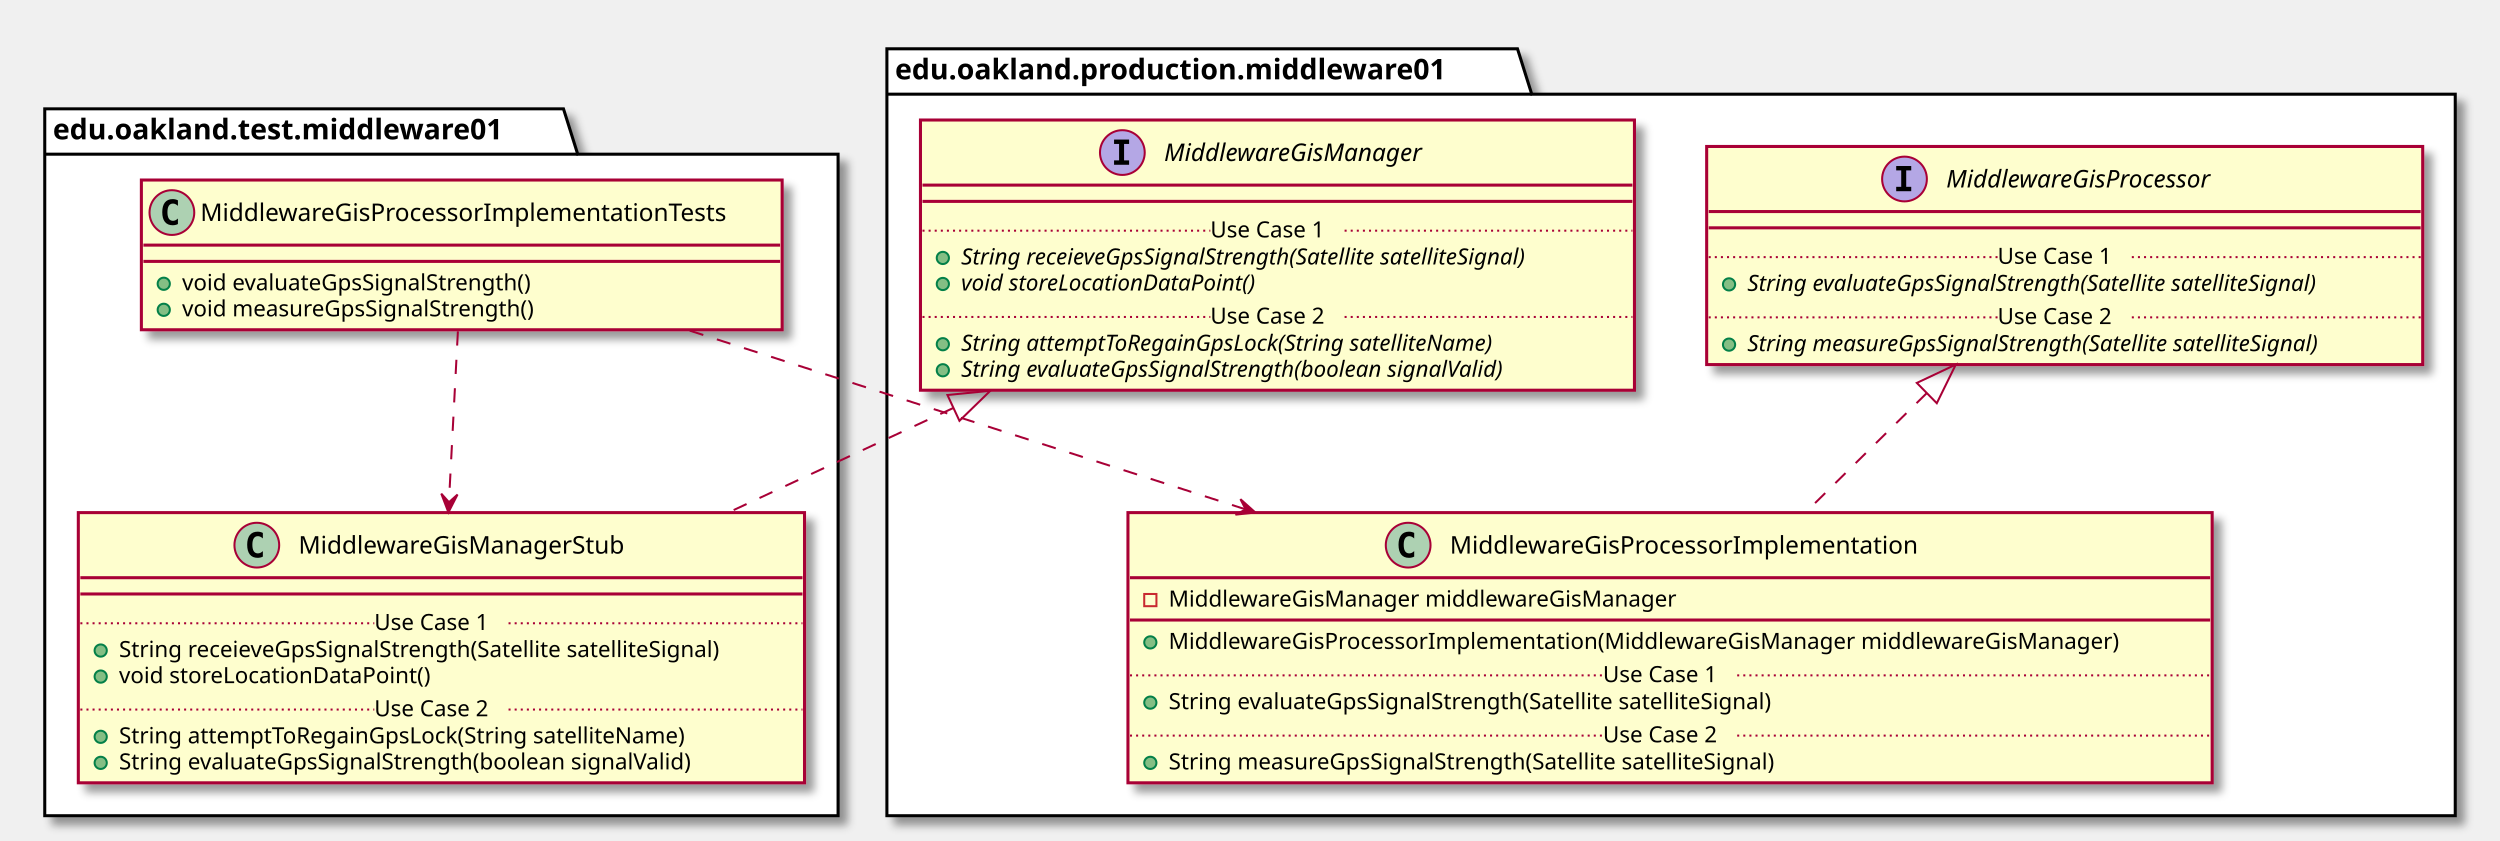
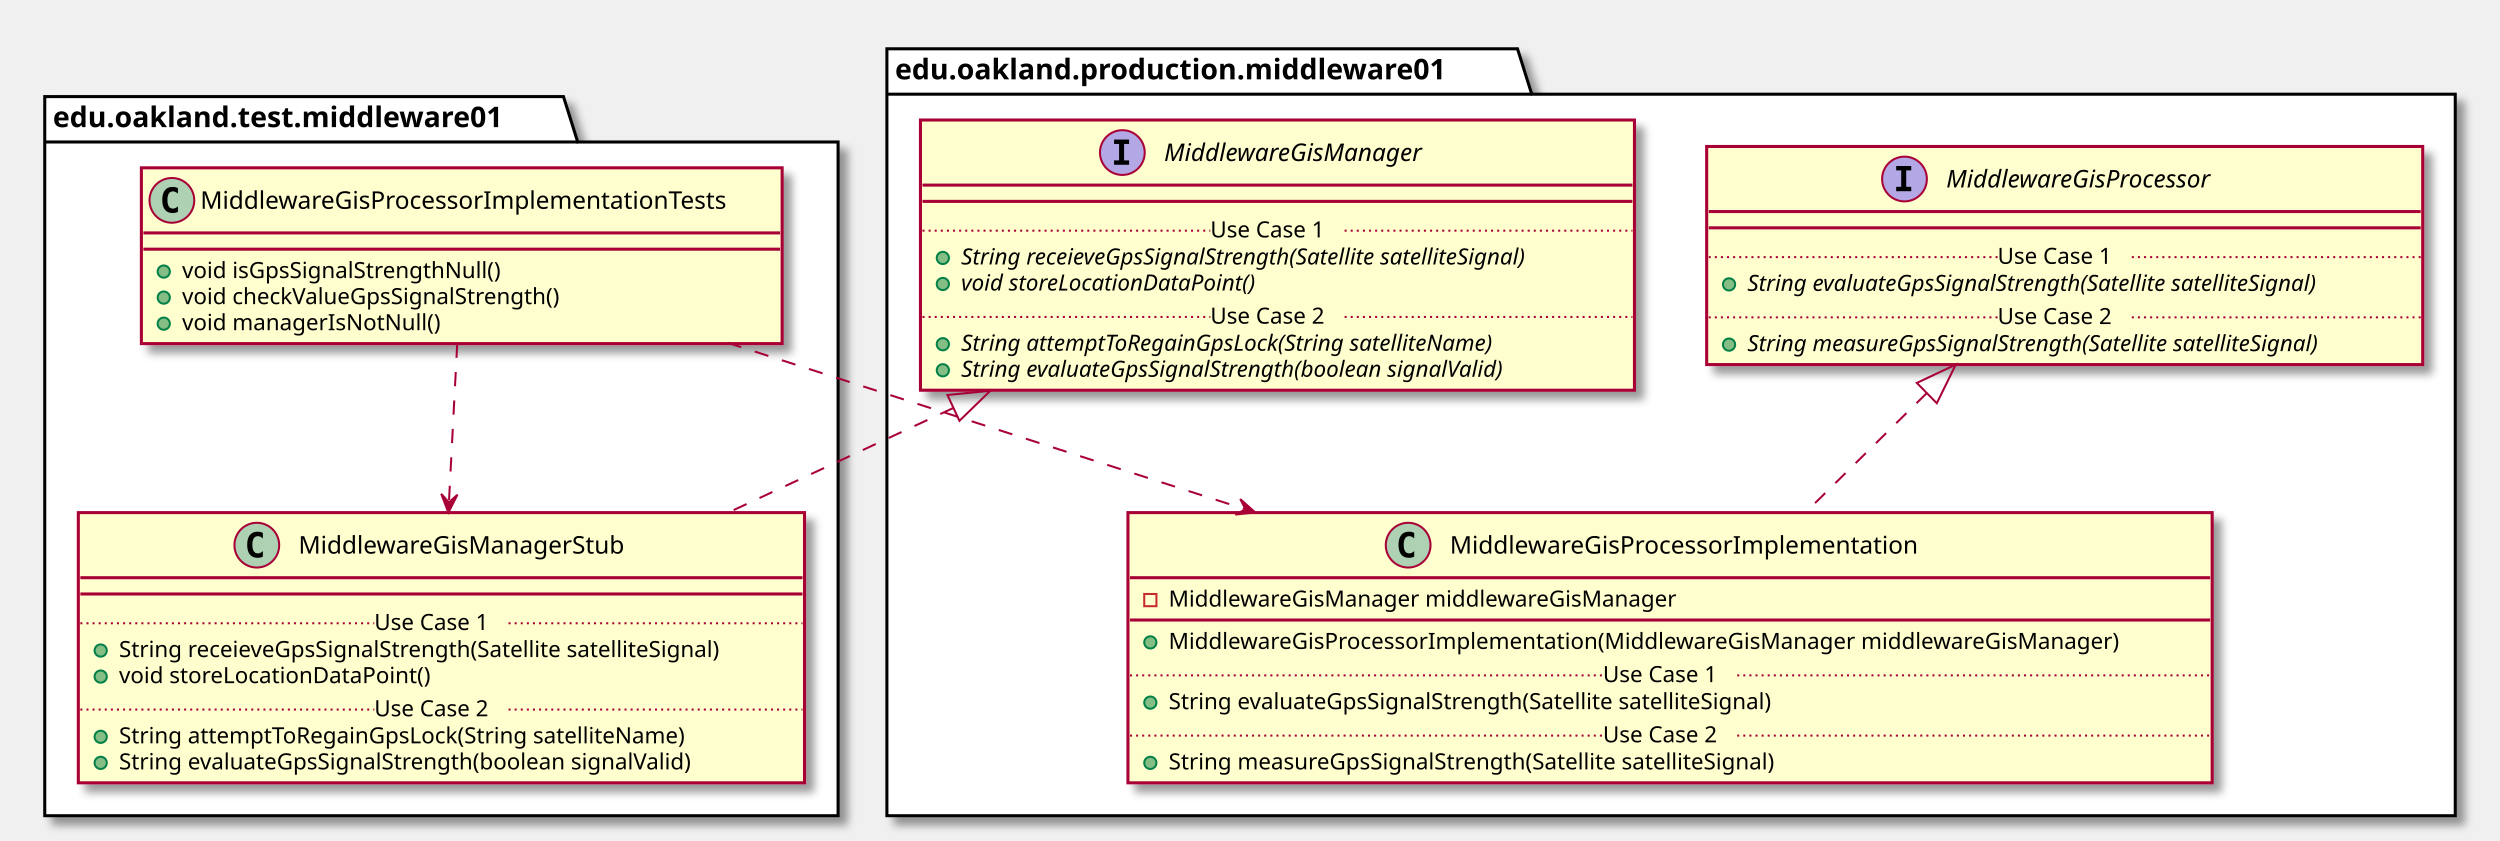
<svg xmlns="http://www.w3.org/2000/svg" contentScriptType="application/ecmascript" contentStyleType="text/css" height="413px" preserveAspectRatio="none" style="width:1229px;height:413px;" version="1.1" viewBox="0 0 1229 413" width="1229px" zoomAndPan="magnify">
  <defs>
-     <filter height="300%" id="f1ler23k565l0s" width="300%" x="-1" y="-1">
+     <filter height="300%" id="f8sr6fnv9gew5" width="300%" x="-1" y="-1">
      <feGaussianBlur result="blurOut" stdDeviation="2.0" />
      <feColorMatrix in="blurOut" result="blurOut2" type="matrix" values="0 0 0 0 0 0 0 0 0 0 0 0 0 0 0 0 0 0 .4 0" />
      <feOffset dx="4.0" dy="4.0" in="blurOut2" result="blurOut3" />
      <feBlend in="SourceGraphic" in2="blurOut3" mode="normal" />
    </filter>
  </defs>
  <g>
-     <polygon fill="#FFFFFF" filter="url(#f1ler23k565l0s)" points="22,53.5,277,53.5,284,75.797,412,75.797,412,401,22,401,22,53.5" style="stroke: #000000; stroke-width: 1.5;" />
-     <line style="stroke: #000000; stroke-width: 1.5;" x1="22" x2="284" y1="75.797" y2="75.797" />
-     <text fill="#000000" font-family="sans-serif" font-size="14" font-weight="bold" lengthAdjust="spacingAndGlyphs" textLength="249" x="26" y="68.495">edu.oakland.test.middleware01</text>
-     <polygon fill="#FFFFFF" filter="url(#f1ler23k565l0s)" points="436,24,746,24,753,46.297,1207,46.297,1207,401,436,401,436,24" style="stroke: #000000; stroke-width: 1.5;" />
+     <polygon fill="#FFFFFF" filter="url(#f8sr6fnv9gew5)" points="22,47.5,277,47.5,284,69.797,412,69.797,412,401,22,401,22,47.5" style="stroke: #000000; stroke-width: 1.5;" />
+     <line style="stroke: #000000; stroke-width: 1.5;" x1="22" x2="284" y1="69.797" y2="69.797" />
+     <text fill="#000000" font-family="sans-serif" font-size="14" font-weight="bold" lengthAdjust="spacingAndGlyphs" textLength="249" x="26" y="62.495">edu.oakland.test.middleware01</text>
+     <polygon fill="#FFFFFF" filter="url(#f8sr6fnv9gew5)" points="436,24,746,24,753,46.297,1207,46.297,1207,401,436,401,436,24" style="stroke: #000000; stroke-width: 1.5;" />
    <line style="stroke: #000000; stroke-width: 1.5;" x1="436" x2="753" y1="46.297" y2="46.297" />
    <text fill="#000000" font-family="sans-serif" font-size="14" font-weight="bold" lengthAdjust="spacingAndGlyphs" textLength="304" x="440" y="38.995">edu.oakland.production.middleware01</text>
-     <rect fill="#FEFECE" filter="url(#f1ler23k565l0s)" height="73.609" id="MiddlewareGisProcessorImplementationTests" style="stroke: #A80036; stroke-width: 1.5;" width="315" x="69.5" y="88.5" />
-     <ellipse cx="84.5" cy="104.5" fill="#ADD1B2" rx="11" ry="11" style="stroke: #A80036; stroke-width: 1.0;" />
-     <path d="M87.469,110.141 Q86.891,110.438 86.25,110.578 Q85.609,110.734 84.906,110.734 Q82.406,110.734 81.078,109.094 Q79.766,107.438 79.766,104.312 Q79.766,101.188 81.078,99.531 Q82.406,97.875 84.906,97.875 Q85.609,97.875 86.25,98.031 Q86.906,98.188 87.469,98.484 L87.469,101.203 Q86.844,100.625 86.25,100.359 Q85.656,100.078 85.031,100.078 Q83.688,100.078 83,101.156 Q82.312,102.219 82.312,104.312 Q82.312,106.406 83,107.484 Q83.688,108.547 85.031,108.547 Q85.656,108.547 86.25,108.281 Q86.844,108 87.469,107.422 L87.469,110.141 Z " />
-     <text fill="#000000" font-family="sans-serif" font-size="12" lengthAdjust="spacingAndGlyphs" textLength="283" x="98.5" y="108.654">MiddlewareGisProcessorImplementationTests</text>
-     <line style="stroke: #A80036; stroke-width: 1.5;" x1="70.5" x2="383.5" y1="120.5" y2="120.5" />
-     <line style="stroke: #A80036; stroke-width: 1.5;" x1="70.5" x2="383.5" y1="128.5" y2="128.5" />
-     <ellipse cx="80.5" cy="139.5" fill="#84BE84" rx="3" ry="3" style="stroke: #038048; stroke-width: 1.0;" />
-     <text fill="#000000" font-family="sans-serif" font-size="11" lengthAdjust="spacingAndGlyphs" textLength="190" x="89.5" y="142.71">void evaluateGpsSignalStrength()</text>
-     <ellipse cx="80.5" cy="152.305" fill="#84BE84" rx="3" ry="3" style="stroke: #038048; stroke-width: 1.0;" />
-     <text fill="#000000" font-family="sans-serif" font-size="11" lengthAdjust="spacingAndGlyphs" textLength="193" x="89.5" y="155.515">void measureGpsSignalStrength()</text>
-     <rect fill="#FEFECE" filter="url(#f1ler23k565l0s)" height="132.828" id="MiddlewareGisManagerStub" style="stroke: #A80036; stroke-width: 1.5;" width="357" x="38.5" y="252" />
+     <rect fill="#FEFECE" filter="url(#f8sr6fnv9gew5)" height="86.414" id="MiddlewareGisProcessorImplementationTests" style="stroke: #A80036; stroke-width: 1.5;" width="315" x="69.5" y="82.5" />
+     <ellipse cx="84.5" cy="98.5" fill="#ADD1B2" rx="11" ry="11" style="stroke: #A80036; stroke-width: 1.0;" />
+     <path d="M87.469,104.141 Q86.891,104.438 86.25,104.578 Q85.609,104.734 84.906,104.734 Q82.406,104.734 81.078,103.094 Q79.766,101.438 79.766,98.312 Q79.766,95.188 81.078,93.531 Q82.406,91.875 84.906,91.875 Q85.609,91.875 86.25,92.031 Q86.906,92.188 87.469,92.484 L87.469,95.203 Q86.844,94.625 86.25,94.359 Q85.656,94.078 85.031,94.078 Q83.688,94.078 83,95.156 Q82.312,96.219 82.312,98.312 Q82.312,100.406 83,101.484 Q83.688,102.547 85.031,102.547 Q85.656,102.547 86.25,102.281 Q86.844,102 87.469,101.422 L87.469,104.141 Z " />
+     <text fill="#000000" font-family="sans-serif" font-size="12" lengthAdjust="spacingAndGlyphs" textLength="283" x="98.5" y="102.654">MiddlewareGisProcessorImplementationTests</text>
+     <line style="stroke: #A80036; stroke-width: 1.5;" x1="70.5" x2="383.5" y1="114.5" y2="114.5" />
+     <line style="stroke: #A80036; stroke-width: 1.5;" x1="70.5" x2="383.5" y1="122.5" y2="122.5" />
+     <ellipse cx="80.5" cy="133.5" fill="#84BE84" rx="3" ry="3" style="stroke: #038048; stroke-width: 1.0;" />
+     <text fill="#000000" font-family="sans-serif" font-size="11" lengthAdjust="spacingAndGlyphs" textLength="173" x="89.5" y="136.71">void isGpsSignalStrengthNull()</text>
+     <ellipse cx="80.5" cy="146.305" fill="#84BE84" rx="3" ry="3" style="stroke: #038048; stroke-width: 1.0;" />
+     <text fill="#000000" font-family="sans-serif" font-size="11" lengthAdjust="spacingAndGlyphs" textLength="205" x="89.5" y="149.515">void checkValueGpsSignalStrength()</text>
+     <ellipse cx="80.5" cy="159.109" fill="#84BE84" rx="3" ry="3" style="stroke: #038048; stroke-width: 1.0;" />
+     <text fill="#000000" font-family="sans-serif" font-size="11" lengthAdjust="spacingAndGlyphs" textLength="136" x="89.5" y="162.32">void managerIsNotNull()</text>
+     <rect fill="#FEFECE" filter="url(#f8sr6fnv9gew5)" height="132.828" id="MiddlewareGisManagerStub" style="stroke: #A80036; stroke-width: 1.5;" width="357" x="38.5" y="252" />
    <ellipse cx="126.25" cy="268" fill="#ADD1B2" rx="11" ry="11" style="stroke: #A80036; stroke-width: 1.0;" />
    <path d="M129.219,273.641 Q128.641,273.938 128,274.078 Q127.359,274.234 126.656,274.234 Q124.156,274.234 122.828,272.594 Q121.516,270.938 121.516,267.812 Q121.516,264.688 122.828,263.031 Q124.156,261.375 126.656,261.375 Q127.359,261.375 128,261.531 Q128.656,261.688 129.219,261.984 L129.219,264.703 Q128.594,264.125 128,263.859 Q127.406,263.578 126.781,263.578 Q125.438,263.578 124.75,264.656 Q124.062,265.719 124.062,267.812 Q124.062,269.906 124.75,270.984 Q125.438,272.047 126.781,272.047 Q127.406,272.047 128,271.781 Q128.594,271.5 129.219,270.922 L129.219,273.641 Z " />
    <text fill="#000000" font-family="sans-serif" font-size="12" lengthAdjust="spacingAndGlyphs" textLength="173" x="146.75" y="272.154">MiddlewareGisManagerStub</text>
    <line style="stroke: #A80036; stroke-width: 1.5;" x1="39.5" x2="394.5" y1="284" y2="284" />
    <line style="stroke: #A80036; stroke-width: 1.5;" x1="39.5" x2="394.5" y1="292" y2="292" />
    <ellipse cx="49.5" cy="319.805" fill="#84BE84" rx="3" ry="3" style="stroke: #038048; stroke-width: 1.0;" />
    <text fill="#000000" font-family="sans-serif" font-size="11" lengthAdjust="spacingAndGlyphs" textLength="331" x="58.5" y="323.015">String receieveGpsSignalStrength(Satellite satelliteSignal)</text>
    <ellipse cx="49.5" cy="332.609" fill="#84BE84" rx="3" ry="3" style="stroke: #038048; stroke-width: 1.0;" />
    <text fill="#000000" font-family="sans-serif" font-size="11" lengthAdjust="spacingAndGlyphs" textLength="166" x="58.5" y="335.82">void storeLocationDataPoint()</text>
    <line style="stroke: #A80036; stroke-width: 1.0; stroke-dasharray: 1.0,2.0;" x1="39.5" x2="184" y1="306.402" y2="306.402" />
    <text fill="#000000" font-family="sans-serif" font-size="11" lengthAdjust="spacingAndGlyphs" textLength="66" x="184" y="309.71">Use Case 1</text>
    <line style="stroke: #A80036; stroke-width: 1.0; stroke-dasharray: 1.0,2.0;" x1="250" x2="394.5" y1="306.402" y2="306.402" />
    <ellipse cx="49.5" cy="362.219" fill="#84BE84" rx="3" ry="3" style="stroke: #038048; stroke-width: 1.0;" />
    <text fill="#000000" font-family="sans-serif" font-size="11" lengthAdjust="spacingAndGlyphs" textLength="306" x="58.5" y="365.429">String attemptToRegainGpsLock(String satelliteName)</text>
    <ellipse cx="49.5" cy="375.023" fill="#84BE84" rx="3" ry="3" style="stroke: #038048; stroke-width: 1.0;" />
    <text fill="#000000" font-family="sans-serif" font-size="11" lengthAdjust="spacingAndGlyphs" textLength="311" x="58.5" y="378.234">String evaluateGpsSignalStrength(boolean signalValid)</text>
    <line style="stroke: #A80036; stroke-width: 1.0; stroke-dasharray: 1.0,2.0;" x1="39.5" x2="184" y1="348.816" y2="348.816" />
    <text fill="#000000" font-family="sans-serif" font-size="11" lengthAdjust="spacingAndGlyphs" textLength="66" x="184" y="352.125">Use Case 2</text>
    <line style="stroke: #A80036; stroke-width: 1.0; stroke-dasharray: 1.0,2.0;" x1="250" x2="394.5" y1="348.816" y2="348.816" />
-     <rect fill="#FEFECE" filter="url(#f1ler23k565l0s)" height="132.828" id="MiddlewareGisManager" style="stroke: #A80036; stroke-width: 1.5;" width="351" x="452.5" y="59" />
+     <rect fill="#FEFECE" filter="url(#f8sr6fnv9gew5)" height="132.828" id="MiddlewareGisManager" style="stroke: #A80036; stroke-width: 1.5;" width="351" x="452.5" y="59" />
    <ellipse cx="551.75" cy="75" fill="#B4A7E5" rx="11" ry="11" style="stroke: #A80036; stroke-width: 1.0;" />
    <path d="M547.672,70.766 L547.672,68.609 L555.062,68.609 L555.062,70.766 L552.594,70.766 L552.594,78.844 L555.062,78.844 L555.062,81 L547.672,81 L547.672,78.844 L550.141,78.844 L550.141,70.766 L547.672,70.766 Z " />
    <text fill="#000000" font-family="sans-serif" font-size="12" font-style="italic" lengthAdjust="spacingAndGlyphs" textLength="144" x="572.25" y="79.154">MiddlewareGisManager</text>
    <line style="stroke: #A80036; stroke-width: 1.5;" x1="453.5" x2="802.5" y1="91" y2="91" />
    <line style="stroke: #A80036; stroke-width: 1.5;" x1="453.5" x2="802.5" y1="99" y2="99" />
    <ellipse cx="463.5" cy="126.805" fill="#84BE84" rx="3" ry="3" style="stroke: #038048; stroke-width: 1.0;" />
    <text fill="#000000" font-family="sans-serif" font-size="11" font-style="italic" lengthAdjust="spacingAndGlyphs" textLength="325" x="472.5" y="130.015">String receieveGpsSignalStrength(Satellite satelliteSignal)</text>
    <ellipse cx="463.5" cy="139.609" fill="#84BE84" rx="3" ry="3" style="stroke: #038048; stroke-width: 1.0;" />
    <text fill="#000000" font-family="sans-serif" font-size="11" font-style="italic" lengthAdjust="spacingAndGlyphs" textLength="166" x="472.5" y="142.82">void storeLocationDataPoint()</text>
    <line style="stroke: #A80036; stroke-width: 1.0; stroke-dasharray: 1.0,2.0;" x1="453.5" x2="595" y1="113.402" y2="113.402" />
    <text fill="#000000" font-family="sans-serif" font-size="11" lengthAdjust="spacingAndGlyphs" textLength="66" x="595" y="116.71">Use Case 1</text>
    <line style="stroke: #A80036; stroke-width: 1.0; stroke-dasharray: 1.0,2.0;" x1="661" x2="802.5" y1="113.402" y2="113.402" />
    <ellipse cx="463.5" cy="169.219" fill="#84BE84" rx="3" ry="3" style="stroke: #038048; stroke-width: 1.0;" />
    <text fill="#000000" font-family="sans-serif" font-size="11" font-style="italic" lengthAdjust="spacingAndGlyphs" textLength="303" x="472.5" y="172.429">String attemptToRegainGpsLock(String satelliteName)</text>
    <ellipse cx="463.5" cy="182.023" fill="#84BE84" rx="3" ry="3" style="stroke: #038048; stroke-width: 1.0;" />
    <text fill="#000000" font-family="sans-serif" font-size="11" font-style="italic" lengthAdjust="spacingAndGlyphs" textLength="308" x="472.5" y="185.234">String evaluateGpsSignalStrength(boolean signalValid)</text>
    <line style="stroke: #A80036; stroke-width: 1.0; stroke-dasharray: 1.0,2.0;" x1="453.5" x2="595" y1="155.816" y2="155.816" />
    <text fill="#000000" font-family="sans-serif" font-size="11" lengthAdjust="spacingAndGlyphs" textLength="66" x="595" y="159.125">Use Case 2</text>
    <line style="stroke: #A80036; stroke-width: 1.0; stroke-dasharray: 1.0,2.0;" x1="661" x2="802.5" y1="155.816" y2="155.816" />
-     <rect fill="#FEFECE" filter="url(#f1ler23k565l0s)" height="132.828" id="MiddlewareGisProcessorImplementation" style="stroke: #A80036; stroke-width: 1.5;" width="533" x="554.5" y="252" />
+     <rect fill="#FEFECE" filter="url(#f8sr6fnv9gew5)" height="132.828" id="MiddlewareGisProcessorImplementation" style="stroke: #A80036; stroke-width: 1.5;" width="533" x="554.5" y="252" />
    <ellipse cx="692.25" cy="268" fill="#ADD1B2" rx="11" ry="11" style="stroke: #A80036; stroke-width: 1.0;" />
    <path d="M695.219,273.641 Q694.641,273.938 694,274.078 Q693.359,274.234 692.656,274.234 Q690.156,274.234 688.828,272.594 Q687.516,270.938 687.516,267.812 Q687.516,264.688 688.828,263.031 Q690.156,261.375 692.656,261.375 Q693.359,261.375 694,261.531 Q694.656,261.688 695.219,261.984 L695.219,264.703 Q694.594,264.125 694,263.859 Q693.406,263.578 692.781,263.578 Q691.438,263.578 690.75,264.656 Q690.062,265.719 690.062,267.812 Q690.062,269.906 690.75,270.984 Q691.438,272.047 692.781,272.047 Q693.406,272.047 694,271.781 Q694.594,271.5 695.219,270.922 L695.219,273.641 Z " />
    <text fill="#000000" font-family="sans-serif" font-size="12" lengthAdjust="spacingAndGlyphs" textLength="249" x="712.75" y="272.154">MiddlewareGisProcessorImplementation</text>
    <line style="stroke: #A80036; stroke-width: 1.5;" x1="555.5" x2="1086.5" y1="284" y2="284" />
    <rect fill="none" height="6" style="stroke: #C82930; stroke-width: 1.0;" width="6" x="562.5" y="292" />
    <text fill="#000000" font-family="sans-serif" font-size="11" lengthAdjust="spacingAndGlyphs" textLength="270" x="574.5" y="298.21">MiddlewareGisManager middlewareGisManager</text>
    <line style="stroke: #A80036; stroke-width: 1.5;" x1="555.5" x2="1086.5" y1="304.805" y2="304.805" />
    <ellipse cx="565.5" cy="315.805" fill="#84BE84" rx="3" ry="3" style="stroke: #038048; stroke-width: 1.0;" />
    <text fill="#000000" font-family="sans-serif" font-size="11" lengthAdjust="spacingAndGlyphs" textLength="507" x="574.5" y="319.015">MiddlewareGisProcessorImplementation(MiddlewareGisManager middlewareGisManager)</text>
    <ellipse cx="565.5" cy="345.414" fill="#84BE84" rx="3" ry="3" style="stroke: #038048; stroke-width: 1.0;" />
    <text fill="#000000" font-family="sans-serif" font-size="11" lengthAdjust="spacingAndGlyphs" textLength="331" x="574.5" y="348.625">String evaluateGpsSignalStrength(Satellite satelliteSignal)</text>
    <line style="stroke: #A80036; stroke-width: 1.0; stroke-dasharray: 1.0,2.0;" x1="555.5" x2="788" y1="332.012" y2="332.012" />
    <text fill="#000000" font-family="sans-serif" font-size="11" lengthAdjust="spacingAndGlyphs" textLength="66" x="788" y="335.32">Use Case 1</text>
    <line style="stroke: #A80036; stroke-width: 1.0; stroke-dasharray: 1.0,2.0;" x1="854" x2="1086.5" y1="332.012" y2="332.012" />
    <ellipse cx="565.5" cy="375.023" fill="#84BE84" rx="3" ry="3" style="stroke: #038048; stroke-width: 1.0;" />
    <text fill="#000000" font-family="sans-serif" font-size="11" lengthAdjust="spacingAndGlyphs" textLength="334" x="574.5" y="378.234">String measureGpsSignalStrength(Satellite satelliteSignal)</text>
    <line style="stroke: #A80036; stroke-width: 1.0; stroke-dasharray: 1.0,2.0;" x1="555.5" x2="788" y1="361.621" y2="361.621" />
    <text fill="#000000" font-family="sans-serif" font-size="11" lengthAdjust="spacingAndGlyphs" textLength="66" x="788" y="364.929">Use Case 2</text>
    <line style="stroke: #A80036; stroke-width: 1.0; stroke-dasharray: 1.0,2.0;" x1="854" x2="1086.5" y1="361.621" y2="361.621" />
-     <rect fill="#FEFECE" filter="url(#f1ler23k565l0s)" height="107.219" id="MiddlewareGisProcessor" style="stroke: #A80036; stroke-width: 1.5;" width="352" x="839" y="72" />
+     <rect fill="#FEFECE" filter="url(#f8sr6fnv9gew5)" height="107.219" id="MiddlewareGisProcessor" style="stroke: #A80036; stroke-width: 1.5;" width="352" x="839" y="72" />
    <ellipse cx="936.25" cy="88" fill="#B4A7E5" rx="11" ry="11" style="stroke: #A80036; stroke-width: 1.0;" />
    <path d="M932.172,83.766 L932.172,81.609 L939.562,81.609 L939.562,83.766 L937.094,83.766 L937.094,91.844 L939.562,91.844 L939.562,94 L932.172,94 L932.172,91.844 L934.641,91.844 L934.641,83.766 L932.172,83.766 Z " />
    <text fill="#000000" font-family="sans-serif" font-size="12" font-style="italic" lengthAdjust="spacingAndGlyphs" textLength="149" x="956.75" y="92.154">MiddlewareGisProcessor</text>
    <line style="stroke: #A80036; stroke-width: 1.5;" x1="840" x2="1190" y1="104" y2="104" />
    <line style="stroke: #A80036; stroke-width: 1.5;" x1="840" x2="1190" y1="112" y2="112" />
    <ellipse cx="850" cy="139.805" fill="#84BE84" rx="3" ry="3" style="stroke: #038048; stroke-width: 1.0;" />
    <text fill="#000000" font-family="sans-serif" font-size="11" font-style="italic" lengthAdjust="spacingAndGlyphs" textLength="325" x="859" y="143.015">String evaluateGpsSignalStrength(Satellite satelliteSignal)</text>
    <line style="stroke: #A80036; stroke-width: 1.0; stroke-dasharray: 1.0,2.0;" x1="840" x2="982" y1="126.402" y2="126.402" />
    <text fill="#000000" font-family="sans-serif" font-size="11" lengthAdjust="spacingAndGlyphs" textLength="66" x="982" y="129.71">Use Case 1</text>
    <line style="stroke: #A80036; stroke-width: 1.0; stroke-dasharray: 1.0,2.0;" x1="1048" x2="1190" y1="126.402" y2="126.402" />
    <ellipse cx="850" cy="169.414" fill="#84BE84" rx="3" ry="3" style="stroke: #038048; stroke-width: 1.0;" />
    <text fill="#000000" font-family="sans-serif" font-size="11" font-style="italic" lengthAdjust="spacingAndGlyphs" textLength="326" x="859" y="172.625">String measureGpsSignalStrength(Satellite satelliteSignal)</text>
    <line style="stroke: #A80036; stroke-width: 1.0; stroke-dasharray: 1.0,2.0;" x1="840" x2="982" y1="156.012" y2="156.012" />
    <text fill="#000000" font-family="sans-serif" font-size="11" lengthAdjust="spacingAndGlyphs" textLength="66" x="982" y="159.32">Use Case 2</text>
    <line style="stroke: #A80036; stroke-width: 1.0; stroke-dasharray: 1.0,2.0;" x1="1048" x2="1190" y1="156.012" y2="156.012" />
    <path d="M468.59,200.58 C432.2,217.49 393.77,235.35 358.19,251.88 " fill="none" id="MiddlewareGisManager&lt;-MiddlewareGisManagerStub" style="stroke: #A80036; stroke-width: 1.0; stroke-dasharray: 7.0,7.0;" />
    <polygon fill="none" points="465.76,194.18,486.84,192.1,471.66,206.87,465.76,194.18" style="stroke: #A80036; stroke-width: 1.0;" />
-     <path d="M225.1,162.88 C223.86,186.51 222.2,218.12 220.71,246.6 " fill="none" id="MiddlewareGisProcessorImplementationTests-&gt;MiddlewareGisManagerStub" style="stroke: #A80036; stroke-width: 1.0; stroke-dasharray: 7.0,7.0;" />
-     <polygon fill="#A80036" points="220.44,251.88,224.923,243.111,220.712,246.887,216.935,242.676,220.44,251.88" style="stroke: #A80036; stroke-width: 1.0;" />
+     <path d="M224.78,168.89 C223.58,191.76 222.07,220.6 220.7,246.77 " fill="none" id="MiddlewareGisProcessorImplementationTests-&gt;MiddlewareGisManagerStub" style="stroke: #A80036; stroke-width: 1.0; stroke-dasharray: 7.0,7.0;" />
+     <polygon fill="#A80036" points="220.43,251.96,224.888,243.178,220.688,246.967,216.899,242.766,220.43,251.96" style="stroke: #A80036; stroke-width: 1.0;" />
    <path d="M947.16,193.29 C927.94,212.22 907.03,232.8 887.86,251.67 " fill="none" id="MiddlewareGisProcessor&lt;-MiddlewareGisProcessorImplementation" style="stroke: #A80036; stroke-width: 1.0; stroke-dasharray: 7.0,7.0;" />
    <polygon fill="none" points="942.31,188.24,961.48,179.2,952.13,198.22,942.31,188.24" style="stroke: #A80036; stroke-width: 1.0;" />
-     <path d="M339.08,162.54 C415.95,187.26 520.28,220.8 612.21,250.36 " fill="none" id="MiddlewareGisProcessorImplementationTests-&gt;MiddlewareGisProcessorImplementation" style="stroke: #A80036; stroke-width: 1.0; stroke-dasharray: 7.0,7.0;" />
-     <polygon fill="#A80036" points="617.14,251.95,609.795,245.388,612.38,250.42,607.348,253.005,617.14,251.95" style="stroke: #A80036; stroke-width: 1.0;" />
+     <path d="M357.72,168.53 C432.32,192.52 527.55,223.14 612.26,250.38 " fill="none" id="MiddlewareGisProcessorImplementationTests-&gt;MiddlewareGisProcessorImplementation" style="stroke: #A80036; stroke-width: 1.0; stroke-dasharray: 7.0,7.0;" />
+     <polygon fill="#A80036" points="617.05,251.92,609.717,245.345,612.293,250.382,607.256,252.957,617.05,251.92" style="stroke: #A80036; stroke-width: 1.0;" />
  </g>
</svg>
